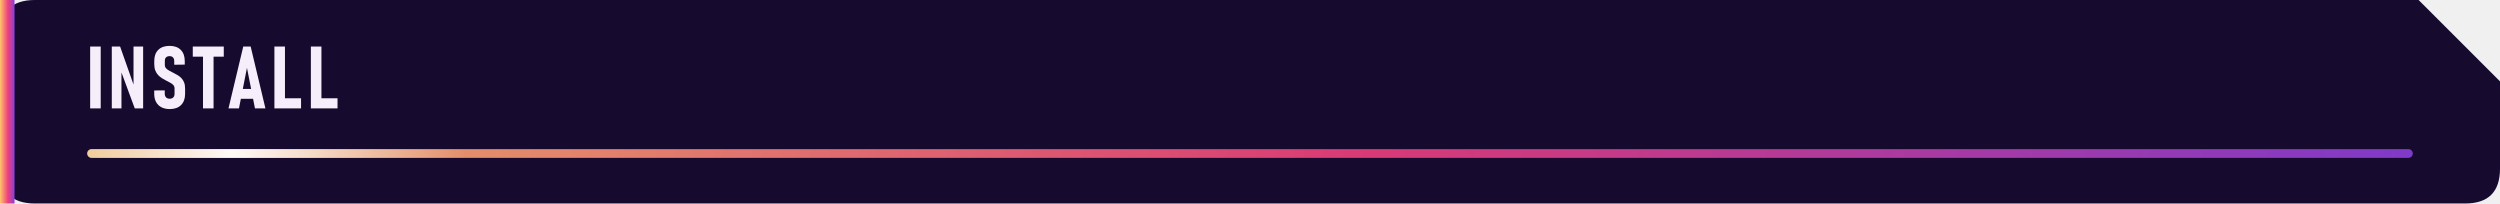
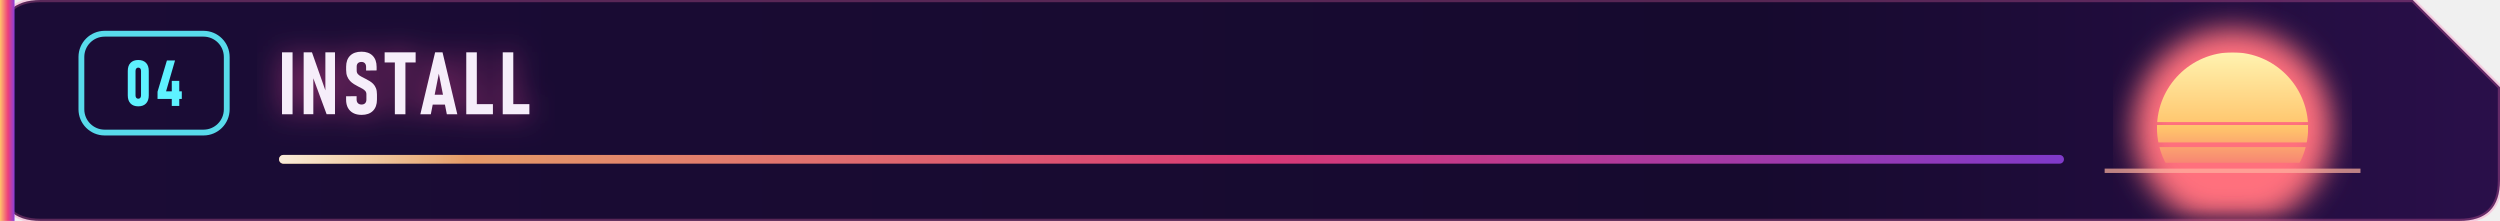
- <svg xmlns="http://www.w3.org/2000/svg" viewBox="0 0 860 70" width="860" height="70" role="img" aria-label="Install">
+ <svg xmlns="http://www.w3.org/2000/svg" viewBox="0 0 860 76" width="860" height="76" role="img" aria-label="Install">
  <defs>
    <linearGradient id="ink" x1="0" y1="0" x2="1" y2="0">
      <stop offset="0" stop-color="#ffc46b" />
      <stop offset=".55" stop-color="#ee3f7c" />
      <stop offset="1" stop-color="#8b3fd9" />
    </linearGradient>
+     <linearGradient id="sun" x1="0" y1="0" x2="0" y2="1">
+       <stop offset="0" stop-color="#fff3b0" />
+       <stop offset=".5" stop-color="#ffc46b" />
+       <stop offset="1" stop-color="#ee3f7c" />
+     </linearGradient>
+     <linearGradient id="plate" x1="0" y1="0" x2="1" y2="0">
+       <stop offset="0" stop-color="#1b0c36" />
+       <stop offset=".7" stop-color="#160a2e" />
+       <stop offset="1" stop-color="#2a0f4a" />
+     </linearGradient>
    <linearGradient id="shine" x1="0" y1="0" x2="1" y2="0">
      <stop offset="0" stop-color="#fff" stop-opacity="0" />
      <stop offset=".5" stop-color="#fff" stop-opacity=".95" />
      <stop offset="1" stop-color="#fff" stop-opacity="0" />
    </linearGradient>
+     <filter id="glow" x="-10%" y="-60%" width="120%" height="220%">
+       <feGaussianBlur stdDeviation="5" />
+     </filter>
    <clipPath id="line">
-       <rect x="30" y="51.299" width="800" height="3" rx="1.5" />
+       <rect x="96" y="53.299" width="614" height="3" rx="1.5" />
    </clipPath>
+     <mask id="sm">
+       <circle cx="768" cy="44" r="26" fill="#fff" />
+       <rect x="742" y="58" width="52" height="20" fill="#000" />
+       <rect x="742" y="42" width="52" height="1.0" fill="#000" />
+       <rect x="742" y="49" width="52" height="1.6" fill="#000" />
+       <rect x="742" y="56" width="52" height="2.2" fill="#000" />
+       <rect x="742" y="63" width="52" height="2.8" fill="#000" />
+       <rect x="742" y="70" width="52" height="3.4" fill="#000" />
+     </mask>
  </defs>
  <style>
  .run { animation: run 4.5s ease-in-out infinite; }
  @keyframes run { 0% { transform: translateX(-180px); } 55%, 100% { transform: translateX(900px); } }
-   @media (prefers-reduced-motion: reduce) { * { animation: none !important; } }
+   .on { animation: on 1.4s linear both; }
+   @keyframes on { 0% { opacity: 0; } 10% { opacity: .8; } 14% { opacity: .1; } 22% { opacity: 1; } 26% { opacity: .4; } 34%, 100% { opacity: 1; } }
+   .breathe { animation: breathe 4s ease-in-out infinite alternate; } @keyframes breathe { from { opacity: .35; } to { opacity: .8; } }
+   @media (prefers-reduced-motion: reduce) { .run, .up { animation: none !important; } .up { opacity: 1 !important; } }
</style>
-   <path d="M0,12 Q0,0 12,0 H832 L860,28 V58 Q860,70 848,70 H12 Q0,70 0,58 Z" fill="#160a2e" />
-   <rect x="0" y="0" width="5" height="70" fill="url(#ink)" />
-   <g fill="#f6eefa">
-     <path transform="translate(30.0 16.0)" d="M4.644 0.0V21.299H1.011V0.0ZM8.458 21.284V0.0H11.314L16.324 14.212L15.929 14.78V0.0H19.239V21.284H16.354L11.402 7.892L11.783 7.31V21.284ZM28.4 21.519Q26.716 21.519 25.522 20.896Q24.328 20.273 23.691 19.102Q23.054 17.93 23.054 16.26V15.117L26.672 15.088V16.23Q26.672 17.036 27.126 17.498Q27.58 17.959 28.386 17.959Q29.177 17.959 29.609 17.505Q30.041 17.051 30.041 16.26V14.399Q30.041 13.74 29.653 13.293Q29.265 12.847 28.62 12.488Q27.976 12.129 27.229 11.763Q26.511 11.396 25.771 10.942Q25.031 10.488 24.423 9.851Q23.815 9.214 23.442 8.291Q23.068 7.368 23.068 6.064V4.966Q23.068 2.505 24.453 1.143Q25.837 -0.22 28.356 -0.22Q30.803 -0.22 32.18 1.157Q33.557 2.534 33.557 5.024V6.226L29.938 6.27V5.054Q29.938 4.233 29.521 3.772Q29.104 3.311 28.356 3.311Q27.565 3.311 27.133 3.728Q26.701 4.146 26.701 4.878V6.299Q26.701 7.046 27.148 7.522Q27.595 7.998 28.305 8.357Q29.016 8.716 29.807 9.141Q30.495 9.492 31.176 9.902Q31.857 10.312 32.421 10.898Q32.985 11.484 33.33 12.349Q33.674 13.213 33.674 14.487V16.26Q33.674 18.75 32.29 20.134Q30.905 21.519 28.4 21.519ZM39.832 21.299V1.787H43.465V21.299ZM36.316 3.486V0.0H46.98V3.486ZM48.598 21.299 53.681 0.0H56.229L61.312 21.299H57.709L54.955 7.339L52.201 21.299ZM52.055 17.988V14.59H57.855V17.988ZM64.395 21.299V0.0H68.027V21.299ZM65.889 21.299V17.812H73.564V21.299ZM76.939 21.299V0.0H80.572V21.299ZM78.434 21.299V17.812H86.109V21.299Z" />
+   <path d="M0,14 Q0,0 14,0 H830 L860,30 V62 Q860,76 846,76 H14 Q0,76 0,62 Z" fill="url(#plate)" />
+   <path d="M0,14 Q0,0 14,0 H830 L860,30 V62 Q860,76 846,76 H14 Q0,76 0,62 Z" fill="none" stroke="#ff6fb5" stroke-opacity=".28" stroke-width="1.5" />
+   <rect x="0" y="0" width="5" height="76" fill="url(#ink)" />
+   <circle class="breathe" cx="768" cy="44" r="34" fill="#ff6f7d" filter="url(#glow)" />
+   <rect x="742" y="18" width="52" height="52" fill="url(#sun)" mask="url(#sm)" />
+   <rect x="724" y="58" width="88" height="1.5" fill="#ffb3a0" opacity=".7" />
+   <g class="on">
+     <rect x="28" y="11.6" width="50" height="34" rx="8" fill="none" stroke="#5ef2ff" stroke-width="2" opacity=".9" />
+     <g fill="#5ef2ff" transform="translate(43.0 20.8)">
+       <path transform="translate(0.0 0.0)" d="M4.566 15.78Q2.847 15.78 1.901 14.797Q0.956 13.814 0.956 12.021V3.599Q0.956 1.805 1.902 0.822Q2.848 -0.161 4.565 -0.161Q6.283 -0.161 7.229 0.822Q8.175 1.805 8.175 3.599V12.021Q8.175 13.814 7.229 14.797Q6.284 15.78 4.566 15.78ZM4.569 13.159Q5.006 13.159 5.258 12.858Q5.511 12.558 5.511 12.021V3.599Q5.511 3.062 5.256 2.761Q5.002 2.46 4.569 2.46Q4.136 2.46 3.878 2.761Q3.62 3.062 3.62 3.599V12.021Q3.62 12.558 3.876 12.858Q4.133 13.159 4.569 13.159ZM11.192 13.224V10.753L14.415 0.011H17.208L14.125 10.624H19.539V13.224ZM16.091 15.63V7.015H18.669V15.63Z" />
+     </g>
+     <g fill="#ff4fa3" opacity=".55" filter="url(#glow)">
+       <path transform="translate(96.0 18.0)" d="M4.644 0.0V21.299H1.011V0.0ZM8.458 21.284V0.0H11.314L16.324 14.212L15.929 14.78V0.0H19.239V21.284H16.354L11.402 7.892L11.783 7.31V21.284ZM28.4 21.519Q26.716 21.519 25.522 20.896Q24.328 20.273 23.691 19.102Q23.054 17.93 23.054 16.26V15.117L26.672 15.088V16.23Q26.672 17.036 27.126 17.498Q27.58 17.959 28.386 17.959Q29.177 17.959 29.609 17.505Q30.041 17.051 30.041 16.26V14.399Q30.041 13.74 29.653 13.293Q29.265 12.847 28.62 12.488Q27.976 12.129 27.229 11.763Q26.511 11.396 25.771 10.942Q25.031 10.488 24.423 9.851Q23.815 9.214 23.442 8.291Q23.068 7.368 23.068 6.064V4.966Q23.068 2.505 24.453 1.143Q25.837 -0.22 28.356 -0.22Q30.803 -0.22 32.18 1.157Q33.557 2.534 33.557 5.024V6.226L29.938 6.27V5.054Q29.938 4.233 29.521 3.772Q29.104 3.311 28.356 3.311Q27.565 3.311 27.133 3.728Q26.701 4.146 26.701 4.878V6.299Q26.701 7.046 27.148 7.522Q27.595 7.998 28.305 8.357Q29.016 8.716 29.807 9.141Q30.495 9.492 31.176 9.902Q31.857 10.312 32.421 10.898Q32.985 11.484 33.33 12.349Q33.674 13.213 33.674 14.487V16.26Q33.674 18.75 32.29 20.134Q30.905 21.519 28.4 21.519ZM39.832 21.299V1.787H43.465V21.299ZM36.316 3.486V0.0H46.98V3.486ZM48.598 21.299 53.681 0.0H56.229L61.312 21.299H57.709L54.955 7.339L52.201 21.299ZM52.055 17.988V14.59H57.855V17.988ZM64.395 21.299V0.0H68.027V21.299ZM65.889 21.299V17.812H73.564V21.299ZM76.939 21.299V0.0H80.572V21.299ZM78.434 21.299V17.812H86.109V21.299Z" />
+     </g>
+     <g fill="#f6eefa">
+       <path transform="translate(96.0 18.0)" d="M4.644 0.0V21.299H1.011V0.0ZM8.458 21.284V0.0H11.314L16.324 14.212L15.929 14.78V0.0H19.239V21.284H16.354L11.402 7.892L11.783 7.31V21.284ZM28.4 21.519Q26.716 21.519 25.522 20.896Q24.328 20.273 23.691 19.102Q23.054 17.93 23.054 16.26V15.117L26.672 15.088V16.23Q26.672 17.036 27.126 17.498Q27.58 17.959 28.386 17.959Q29.177 17.959 29.609 17.505Q30.041 17.051 30.041 16.26V14.399Q30.041 13.74 29.653 13.293Q29.265 12.847 28.62 12.488Q27.976 12.129 27.229 11.763Q26.511 11.396 25.771 10.942Q25.031 10.488 24.423 9.851Q23.815 9.214 23.442 8.291Q23.068 7.368 23.068 6.064V4.966Q23.068 2.505 24.453 1.143Q25.837 -0.22 28.356 -0.22Q30.803 -0.22 32.18 1.157Q33.557 2.534 33.557 5.024V6.226L29.938 6.27V5.054Q29.938 4.233 29.521 3.772Q29.104 3.311 28.356 3.311Q27.565 3.311 27.133 3.728Q26.701 4.146 26.701 4.878V6.299Q26.701 7.046 27.148 7.522Q27.595 7.998 28.305 8.357Q29.016 8.716 29.807 9.141Q30.495 9.492 31.176 9.902Q31.857 10.312 32.421 10.898Q32.985 11.484 33.33 12.349Q33.674 13.213 33.674 14.487V16.26Q33.674 18.75 32.29 20.134Q30.905 21.519 28.4 21.519ZM39.832 21.299V1.787H43.465V21.299ZM36.316 3.486V0.0H46.98V3.486ZM48.598 21.299 53.681 0.0H56.229L61.312 21.299H57.709L54.955 7.339L52.201 21.299ZM52.055 17.988V14.59H57.855V17.988ZM64.395 21.299V0.0H68.027V21.299ZM65.889 21.299V17.812H73.564V21.299ZM76.939 21.299V0.0H80.572V21.299ZM78.434 21.299V17.812H86.109V21.299Z" />
+     </g>
  </g>
-   <rect x="30" y="51.299" width="800" height="3" rx="1.5" fill="url(#ink)" opacity=".9" />
+   <rect x="96" y="53.299" width="614" height="3" rx="1.5" fill="url(#ink)" opacity=".9" />
  <g clip-path="url(#line)">
-     <rect class="run" x="0" y="49.299" width="160" height="7" fill="url(#shine)" />
+     <rect class="run" x="0" y="51.299" width="160" height="7" fill="url(#shine)" />
  </g>
</svg>
